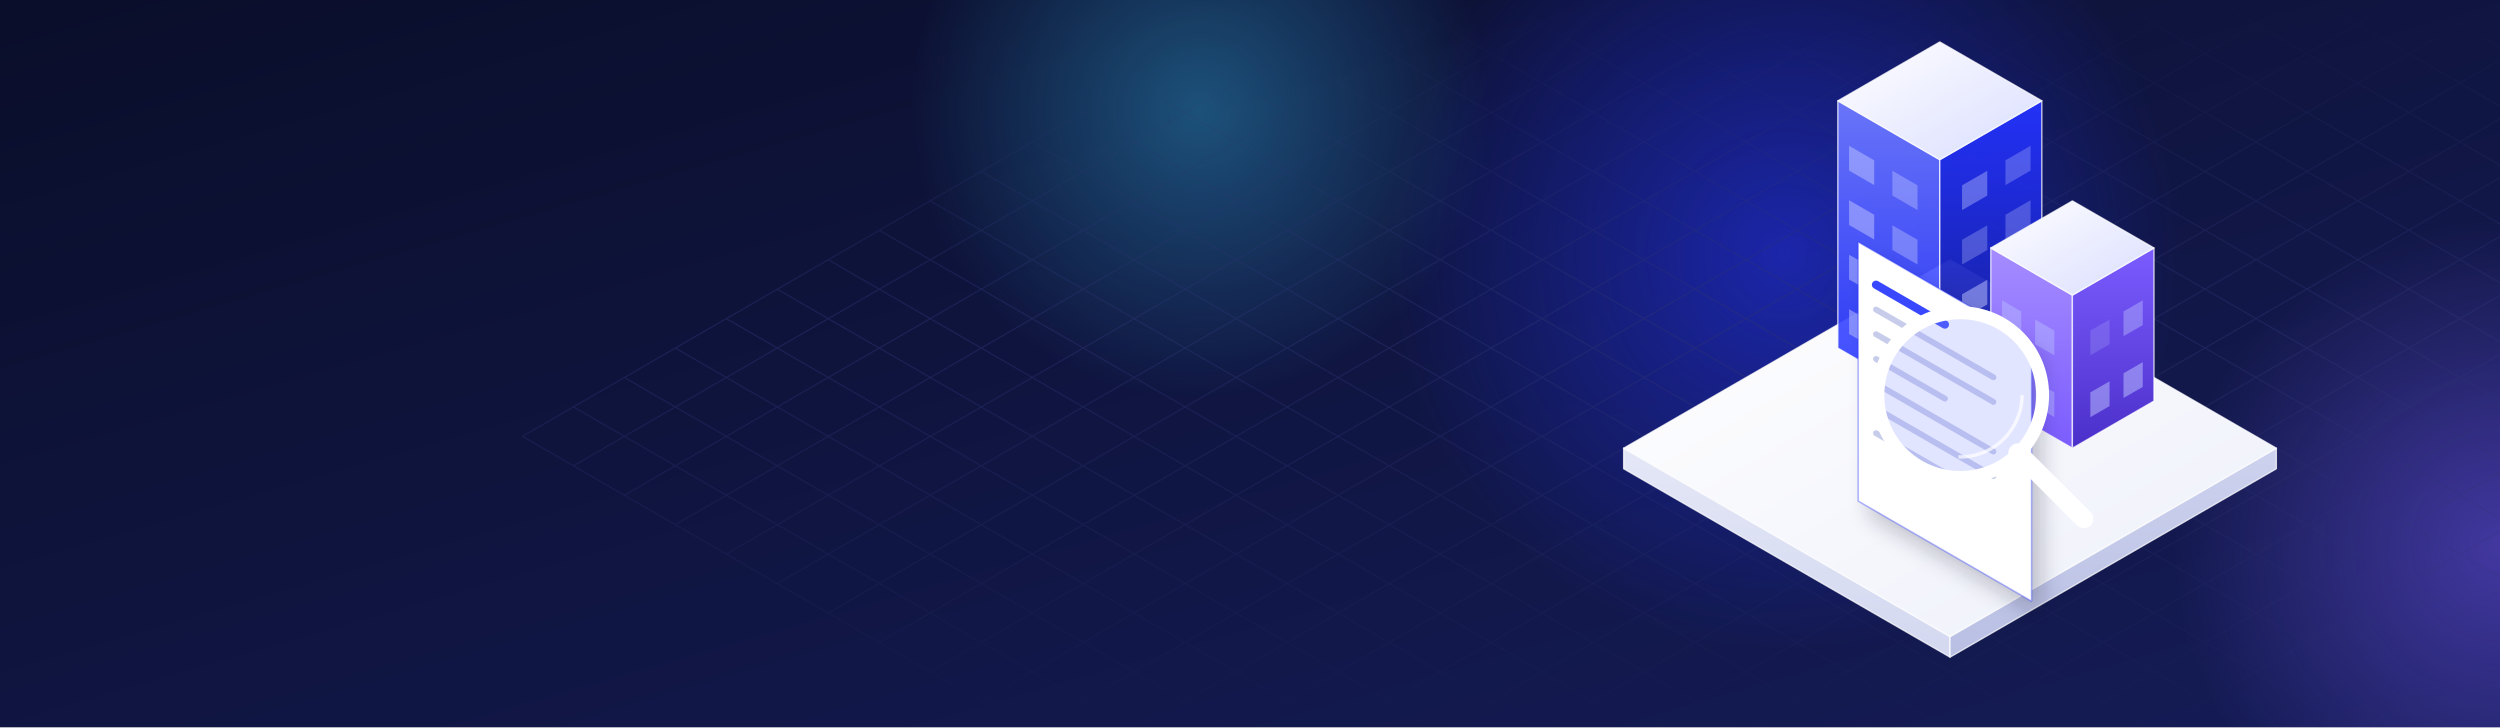
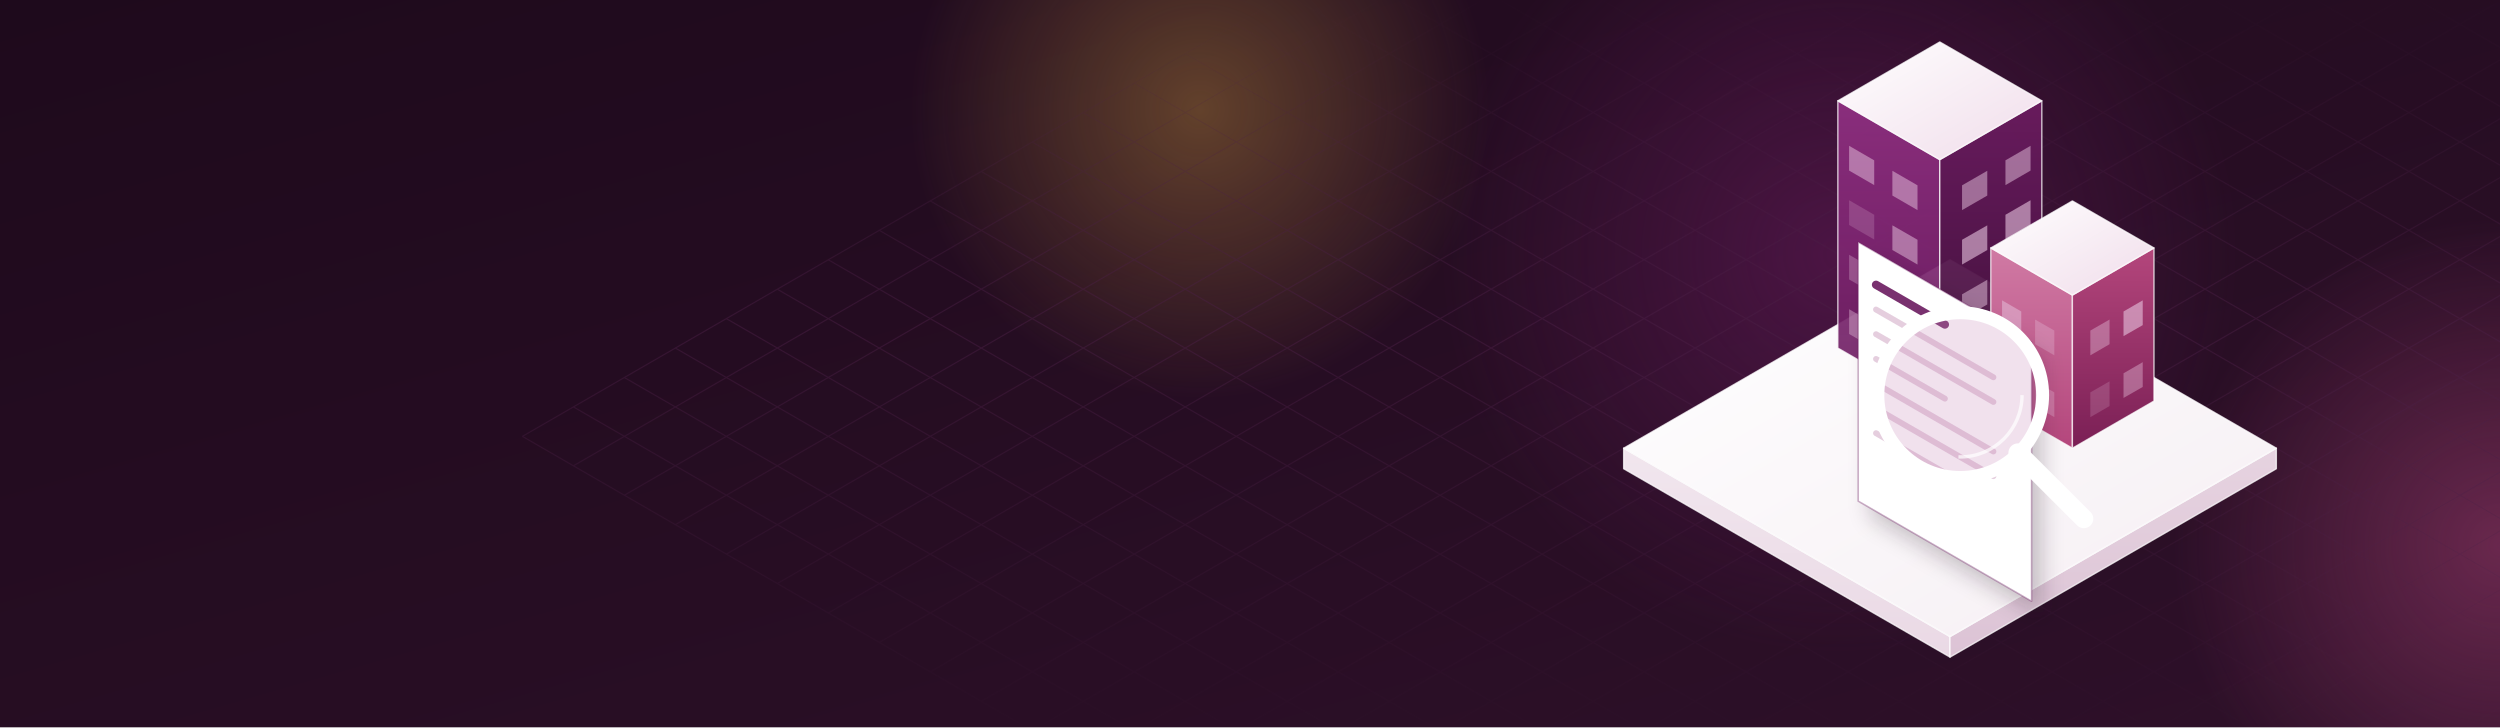
<svg xmlns="http://www.w3.org/2000/svg" viewBox="0 0 2200 640" preserveAspectRatio="xMidYMid slice">
  <defs>
    <linearGradient id="gBg" x1="0" y1="0" x2="1" y2="1">
-       <stop offset="0" stop-color="#0A0E2A" />
-       <stop offset="1" stop-color="#151C57" />
+       <stop offset="0" stop-color="#1E0A1C" />
+       <stop offset="1" stop-color="#2E1029" />
    </linearGradient>
    <radialGradient id="gB1">
-       <stop offset="0" stop-color="#2433FF" stop-opacity="0.55" />
-       <stop offset="1" stop-color="#2433FF" stop-opacity="0" />
+       <stop offset="0" stop-color="#6A1B5F" stop-opacity="0.55" />
+       <stop offset="1" stop-color="#6A1B5F" stop-opacity="0" />
    </radialGradient>
    <radialGradient id="gB2">
-       <stop offset="0" stop-color="#7B5CFF" stop-opacity="0.45" />
-       <stop offset="1" stop-color="#7B5CFF" stop-opacity="0" />
+       <stop offset="0" stop-color="#B4467C" stop-opacity="0.45" />
+       <stop offset="1" stop-color="#B4467C" stop-opacity="0" />
    </radialGradient>
    <radialGradient id="gB3">
-       <stop offset="0" stop-color="#38C6F4" stop-opacity="0.35" />
-       <stop offset="1" stop-color="#38C6F4" stop-opacity="0" />
+       <stop offset="0" stop-color="#D9A441" stop-opacity="0.35" />
+       <stop offset="1" stop-color="#D9A441" stop-opacity="0" />
    </radialGradient>
    <radialGradient id="gGlow">
-       <stop offset="0" stop-color="#8D98FF" stop-opacity=".55" />
-       <stop offset="1" stop-color="#8D98FF" stop-opacity="0" />
+       <stop offset="0" stop-color="#C98AB9" stop-opacity=".55" />
+       <stop offset="1" stop-color="#C98AB9" stop-opacity="0" />
    </radialGradient>
    <linearGradient id="gTop" x1="0" y1="0" x2="1" y2="1">
      <stop offset="0" stop-color="#FFFFFF" />
-       <stop offset="1" stop-color="#D9DDFF" />
+       <stop offset="1" stop-color="#F0DCEA" />
    </linearGradient>
    <linearGradient id="gLeft" x1="0" y1="0" x2="0" y2="1">
-       <stop offset="0" stop-color="#6E79FF" stop-opacity=".95" />
-       <stop offset="1" stop-color="#2433FF" stop-opacity=".9" />
+       <stop offset="0" stop-color="#8E2F80" stop-opacity=".95" />
+       <stop offset="1" stop-color="#6A1B5F" stop-opacity=".9" />
    </linearGradient>
    <linearGradient id="gRight" x1="0" y1="0" x2="0" y2="1">
-       <stop offset="0" stop-color="#2433FF" stop-opacity=".95" />
-       <stop offset="1" stop-color="#121A8F" stop-opacity=".95" />
+       <stop offset="0" stop-color="#6A1B5F" stop-opacity=".95" />
+       <stop offset="1" stop-color="#3E0F38" stop-opacity=".95" />
    </linearGradient>
    <linearGradient id="gLeftV" x1="0" y1="0" x2="0" y2="1">
-       <stop offset="0" stop-color="#A58CFF" />
-       <stop offset="1" stop-color="#7B5CFF" />
+       <stop offset="0" stop-color="#D07AA4" />
+       <stop offset="1" stop-color="#B4467C" />
    </linearGradient>
    <linearGradient id="gRightV" x1="0" y1="0" x2="0" y2="1">
-       <stop offset="0" stop-color="#7B5CFF" />
-       <stop offset="1" stop-color="#4B2FC9" />
+       <stop offset="0" stop-color="#B4467C" />
+       <stop offset="1" stop-color="#7A1F55" />
    </linearGradient>
    <linearGradient id="gLeftC" x1="0" y1="0" x2="0" y2="1">
-       <stop offset="0" stop-color="#8BE0FF" />
-       <stop offset="1" stop-color="#38C6F4" />
+       <stop offset="0" stop-color="#F0CF86" />
+       <stop offset="1" stop-color="#D9A441" />
    </linearGradient>
    <linearGradient id="gRightC" x1="0" y1="0" x2="0" y2="1">
-       <stop offset="0" stop-color="#38C6F4" />
-       <stop offset="1" stop-color="#1C8FC4" />
+       <stop offset="0" stop-color="#D9A441" />
+       <stop offset="1" stop-color="#A87A26" />
    </linearGradient>
    <linearGradient id="gLeftR" x1="0" y1="0" x2="0" y2="1">
-       <stop offset="0" stop-color="#FF8A6A" />
-       <stop offset="1" stop-color="#E8401C" />
+       <stop offset="0" stop-color="#F0CF86" />
+       <stop offset="1" stop-color="#D9A441" />
    </linearGradient>
    <linearGradient id="gRightR" x1="0" y1="0" x2="0" y2="1">
-       <stop offset="0" stop-color="#E8401C" />
-       <stop offset="1" stop-color="#A82A0E" />
+       <stop offset="0" stop-color="#D9A441" />
+       <stop offset="1" stop-color="#A87A26" />
    </linearGradient>
    <linearGradient id="gTopW" x1="0" y1="0" x2="1" y2="1">
      <stop offset="0" stop-color="#FFFFFF" />
-       <stop offset="1" stop-color="#EEF0FA" />
+       <stop offset="1" stop-color="#F5EEF3" />
    </linearGradient>
    <linearGradient id="gLeftW" x1="0" y1="0" x2="0" y2="1">
-       <stop offset="0" stop-color="#E4E7F6" />
-       <stop offset="1" stop-color="#D3D8F0" />
+       <stop offset="0" stop-color="#F1E6EE" />
+       <stop offset="1" stop-color="#EAD9E5" />
    </linearGradient>
    <linearGradient id="gRightW" x1="0" y1="0" x2="0" y2="1">
-       <stop offset="0" stop-color="#CDD2EE" />
-       <stop offset="1" stop-color="#B9BFE3" />
+       <stop offset="0" stop-color="#E6D3E0" />
+       <stop offset="1" stop-color="#DCC3D5" />
    </linearGradient>
    <linearGradient id="gFade" x1="0" y1="0" x2="0" y2="1">
      <stop offset="0" stop-color="#fff" stop-opacity="0" />
      <stop offset=".45" stop-color="#fff" stop-opacity="1" />
      <stop offset="1" stop-color="#fff" stop-opacity="0" />
    </linearGradient>
    <mask id="mGrid">
      <rect width="100%" height="100%" fill="url(#gFade)" />
    </mask>
    <filter id="fSoft" x="-50%" y="-50%" width="200%" height="200%">
      <feGaussianBlur stdDeviation="9" />
    </filter>
  </defs>
  <defs>
    <radialGradient id="gNode0" cx=".35" cy=".3">
      <stop offset="0" stop-color="#fff" />
-       <stop offset=".35" stop-color="#2433FF" />
-       <stop offset="1" stop-color="#121A8F" />
+       <stop offset=".35" stop-color="#6A1B5F" />
+       <stop offset="1" stop-color="#3E0F38" />
    </radialGradient>
    <radialGradient id="gNode1" cx=".35" cy=".3">
      <stop offset="0" stop-color="#fff" />
-       <stop offset=".35" stop-color="#7B5CFF" />
-       <stop offset="1" stop-color="#4B2FC9" />
+       <stop offset=".35" stop-color="#B4467C" />
+       <stop offset="1" stop-color="#7A1F55" />
    </radialGradient>
    <radialGradient id="gNode2" cx=".35" cy=".3">
      <stop offset="0" stop-color="#fff" />
-       <stop offset=".35" stop-color="#38C6F4" />
-       <stop offset="1" stop-color="#1C8FC4" />
+       <stop offset=".35" stop-color="#D9A441" />
+       <stop offset="1" stop-color="#A87A26" />
    </radialGradient>
  </defs>
  <rect width="100%" height="100%" fill="url(#gBg)" />
-   <circle cx="1570.2" cy="224" r="352" fill="url(#gB1)" />
+   <circle cx="1618.6" cy="224" r="352" fill="url(#gB1)" />
  <circle cx="2200" cy="480" r="288" fill="url(#gB2)" />
  <circle cx="1056" cy="96" r="256" fill="url(#gB3)" />
-   <g stroke="#2A3170" stroke-width="1" opacity="0.5" mask="url(#mGrid)">
+   <g stroke="#4A1E45" stroke-width="1" opacity="0.5" mask="url(#mGrid)">
    <line x1="1716" y1="-341.3" x2="459.7" y2="384" />
    <line x1="1716" y1="-341.3" x2="2972.3" y2="384" />
    <line x1="1760.9" y1="-315.4" x2="504.6" y2="409.9" />
    <line x1="1671.1" y1="-315.4" x2="2927.4" y2="409.9" />
    <line x1="1805.7" y1="-289.5" x2="549.4" y2="435.8" />
    <line x1="1626.3" y1="-289.5" x2="2882.6" y2="435.8" />
    <line x1="1850.6" y1="-263.6" x2="594.3" y2="461.7" />
    <line x1="1581.4" y1="-263.6" x2="2837.7" y2="461.7" />
    <line x1="1895.5" y1="-237.7" x2="639.2" y2="487.6" />
    <line x1="1536.5" y1="-237.7" x2="2792.8" y2="487.6" />
    <line x1="1940.3" y1="-211.8" x2="684" y2="513.5" />
    <line x1="1491.7" y1="-211.8" x2="2748" y2="513.5" />
    <line x1="1985.2" y1="-185.9" x2="728.9" y2="539.4" />
    <line x1="1446.8" y1="-185.9" x2="2703.1" y2="539.4" />
    <line x1="2030.1" y1="-160" x2="773.8" y2="565.3" />
    <line x1="1401.9" y1="-160" x2="2658.2" y2="565.3" />
    <line x1="2074.9" y1="-134.1" x2="818.6" y2="591.2" />
    <line x1="1357.1" y1="-134.1" x2="2613.4" y2="591.2" />
    <line x1="2119.8" y1="-108.2" x2="863.5" y2="617.1" />
    <line x1="1312.2" y1="-108.2" x2="2568.5" y2="617.1" />
    <line x1="2164.7" y1="-82.3" x2="908.4" y2="643" />
    <line x1="1267.3" y1="-82.3" x2="2523.6" y2="643" />
    <line x1="2209.6" y1="-56.4" x2="953.2" y2="669" />
    <line x1="1222.4" y1="-56.4" x2="2478.8" y2="669" />
    <line x1="2254.4" y1="-30.5" x2="998.1" y2="694.9" />
    <line x1="1177.6" y1="-30.5" x2="2433.9" y2="694.9" />
    <line x1="2299.3" y1="-4.6" x2="1043" y2="720.8" />
    <line x1="1132.7" y1="-4.6" x2="2389" y2="720.8" />
    <line x1="2344.2" y1="21.3" x2="1087.8" y2="746.7" />
    <line x1="1087.8" y1="21.3" x2="2344.2" y2="746.7" />
    <line x1="2389" y1="47.2" x2="1132.7" y2="772.6" />
    <line x1="1043" y1="47.2" x2="2299.3" y2="772.6" />
    <line x1="2433.9" y1="73.1" x2="1177.6" y2="798.5" />
    <line x1="998.1" y1="73.1" x2="2254.4" y2="798.5" />
    <line x1="2478.8" y1="99" x2="1222.4" y2="824.4" />
    <line x1="953.2" y1="99" x2="2209.6" y2="824.4" />
    <line x1="2523.6" y1="125" x2="1267.3" y2="850.3" />
    <line x1="908.4" y1="125" x2="2164.7" y2="850.3" />
    <line x1="2568.5" y1="150.9" x2="1312.2" y2="876.2" />
    <line x1="863.5" y1="150.9" x2="2119.8" y2="876.2" />
    <line x1="2613.4" y1="176.8" x2="1357.1" y2="902.1" />
    <line x1="818.6" y1="176.8" x2="2074.9" y2="902.1" />
    <line x1="2658.2" y1="202.7" x2="1401.9" y2="928" />
    <line x1="773.8" y1="202.7" x2="2030.1" y2="928" />
    <line x1="2703.1" y1="228.6" x2="1446.8" y2="953.9" />
    <line x1="728.9" y1="228.6" x2="1985.2" y2="953.9" />
    <line x1="2748" y1="254.5" x2="1491.7" y2="979.8" />
    <line x1="684" y1="254.5" x2="1940.3" y2="979.8" />
    <line x1="2792.8" y1="280.4" x2="1536.5" y2="1005.7" />
    <line x1="639.2" y1="280.4" x2="1895.5" y2="1005.7" />
    <line x1="2837.7" y1="306.3" x2="1581.4" y2="1031.6" />
    <line x1="594.3" y1="306.3" x2="1850.6" y2="1031.6" />
    <line x1="2882.6" y1="332.2" x2="1626.3" y2="1057.5" />
    <line x1="549.4" y1="332.2" x2="1805.7" y2="1057.5" />
    <line x1="2927.4" y1="358.1" x2="1671.1" y2="1083.4" />
    <line x1="504.6" y1="358.1" x2="1760.9" y2="1083.4" />
    <line x1="2972.3" y1="384" x2="1716" y2="1109.3" />
    <line x1="459.7" y1="384" x2="1716" y2="1109.3" />
  </g>
  <g>
    <polygon points="1428.8,412.5 1716,578.3 1716,560.2 1428.8,394.4" fill="url(#gLeftW)" stroke="rgba(255,255,255,.75)" stroke-width="1.2" stroke-linejoin="round" />
    <polygon points="2003.2,412.5 1716,578.3 1716,560.2 2003.2,394.4" fill="url(#gRightW)" stroke="rgba(255,255,255,.75)" stroke-width="1.2" stroke-linejoin="round" />
    <polygon points="1716,228.6 2003.2,394.4 1716,560.2 1428.8,394.4" fill="url(#gTopW)" stroke="rgba(255,255,255,.75)" stroke-width="1.2" stroke-linejoin="round" />
  </g>
  <g>
    <polygon points="1617.3,306.3 1707,358.1 1707,140.5 1617.3,88.7" fill="url(#gLeft)" stroke="rgba(255,255,255,.75)" stroke-width="1.2" stroke-linejoin="round" />
    <polygon points="1796.8,306.3 1707,358.1 1707,140.5 1796.8,88.7" fill="url(#gRight)" stroke="rgba(255,255,255,.75)" stroke-width="1.2" stroke-linejoin="round" />
    <polygon points="1707,36.9 1796.8,88.7 1707,140.5 1617.3,88.7" fill="url(#gTop)" stroke="rgba(255,255,255,.75)" stroke-width="1.2" stroke-linejoin="round" />
-     <polygon points="1627.2,293.9 1649.3,306.6 1649.3,284.9 1627.2,272.1" fill="#BFC6FF" opacity="0.5" />
-     <polygon points="1665.3,315.9 1687.4,328.6 1687.4,306.9 1665.3,294.1" fill="#BFC6FF" opacity="0.2" />
-     <polygon points="1786.9,293.9 1764.8,306.6 1764.8,284.9 1786.9,272.1" fill="#BFC6FF" opacity="0.6" />
-     <polygon points="1748.8,315.9 1726.6,328.6 1726.6,306.9 1748.8,294.1" fill="#BFC6FF" opacity="0.2" />
-     <polygon points="1627.2,245.9 1649.3,258.7 1649.3,236.9 1627.2,224.2" fill="#BFC6FF" opacity="0.5" />
-     <polygon points="1665.3,267.9 1687.4,280.7 1687.4,259 1665.3,246.2" fill="#BFC6FF" opacity="0.4" />
-     <polygon points="1786.9,245.9 1764.8,258.7 1764.8,236.9 1786.9,224.2" fill="#BFC6FF" opacity="0.4" />
-     <polygon points="1748.8,267.9 1726.6,280.7 1726.6,259 1748.8,246.2" fill="#BFC6FF" opacity="0.5" />
-     <polygon points="1627.2,198 1649.3,210.8 1649.3,189 1627.2,176.2" fill="#BFC6FF" opacity="0.5" />
-     <polygon points="1665.3,220 1687.4,232.8 1687.4,211 1665.3,198.3" fill="#BFC6FF" opacity="0.4" />
-     <polygon points="1786.9,198 1764.8,210.8 1764.8,189 1786.9,176.2" fill="#BFC6FF" opacity="0.3" />
-     <polygon points="1748.8,220 1726.6,232.8 1726.6,211 1748.8,198.3" fill="#BFC6FF" opacity="0.3" />
-     <polygon points="1627.2,150.1 1649.3,162.9 1649.3,141.1 1627.2,128.3" fill="#BFC6FF" opacity="0.5" />
-     <polygon points="1665.3,172.1 1687.4,184.9 1687.4,163.1 1665.3,150.3" fill="#BFC6FF" opacity="0.4" />
-     <polygon points="1786.9,150.1 1764.8,162.9 1764.8,141.1 1786.9,128.3" fill="#BFC6FF" opacity="0.3" />
-     <polygon points="1748.8,172.1 1726.6,184.9 1726.6,163.1 1748.8,150.3" fill="#BFC6FF" opacity="0.4" />
+     <polygon points="1627.2,293.9 1649.3,306.6 1649.3,284.9 1627.2,272.1" fill="#E6C3DD" opacity="0.4" />
+     <polygon points="1665.3,315.9 1687.4,328.6 1687.4,306.9 1665.3,294.1" fill="#E6C3DD" opacity="0.5" />
+     <polygon points="1786.9,293.9 1764.8,306.6 1764.8,284.9 1786.9,272.1" fill="#E6C3DD" opacity="0.5" />
+     <polygon points="1748.8,315.9 1726.6,328.6 1726.6,306.9 1748.8,294.1" fill="#E6C3DD" opacity="0.4" />
+     <polygon points="1627.2,245.9 1649.3,258.7 1649.3,236.9 1627.2,224.2" fill="#E6C3DD" opacity="0.3" />
+     <polygon points="1665.3,267.9 1687.4,280.7 1687.4,259 1665.3,246.2" fill="#E6C3DD" opacity="0.6" />
+     <polygon points="1786.9,245.9 1764.8,258.7 1764.8,236.9 1786.9,224.2" fill="#E6C3DD" opacity="0.2" />
+     <polygon points="1748.8,267.9 1726.6,280.7 1726.6,259 1748.8,246.2" fill="#E6C3DD" opacity="0.5" />
+     <polygon points="1627.2,198 1649.3,210.8 1649.3,189 1627.2,176.2" fill="#E6C3DD" opacity="0.2" />
+     <polygon points="1665.3,220 1687.4,232.8 1687.4,211 1665.3,198.3" fill="#E6C3DD" opacity="0.5" />
+     <polygon points="1786.9,198 1764.8,210.8 1764.8,189 1786.9,176.2" fill="#E6C3DD" opacity="0.6" />
+     <polygon points="1748.8,220 1726.6,232.8 1726.6,211 1748.8,198.3" fill="#E6C3DD" opacity="0.6" />
+     <polygon points="1627.2,150.1 1649.3,162.9 1649.3,141.1 1627.2,128.3" fill="#E6C3DD" opacity="0.5" />
+     <polygon points="1665.3,172.1 1687.4,184.9 1687.4,163.1 1665.3,150.3" fill="#E6C3DD" opacity="0.5" />
+     <polygon points="1786.9,150.1 1764.8,162.9 1764.8,141.1 1786.9,128.3" fill="#E6C3DD" opacity="0.5" />
+     <polygon points="1748.8,172.1 1726.6,184.9 1726.6,163.1 1748.8,150.3" fill="#E6C3DD" opacity="0.5" />
  </g>
  <g>
    <polygon points="1751.9,352.9 1823.7,394.4 1823.7,259.7 1751.9,218.2" fill="url(#gLeftV)" stroke="rgba(255,255,255,.75)" stroke-width="1.2" stroke-linejoin="round" />
    <polygon points="1895.5,352.9 1823.7,394.4 1823.7,259.7 1895.5,218.2" fill="url(#gRightV)" stroke="rgba(255,255,255,.75)" stroke-width="1.2" stroke-linejoin="round" />
    <polygon points="1823.7,176.8 1895.5,218.2 1823.7,259.7 1751.9,218.2" fill="url(#gTop)" stroke="rgba(255,255,255,.75)" stroke-width="1.2" stroke-linejoin="round" />
-     <polygon points="1761.8,340.5 1778.7,350.2 1778.7,328.5 1761.8,318.7" fill="#BFC6FF" opacity="0.3" />
-     <polygon points="1790.9,357.3 1807.8,367.1 1807.8,345.3 1790.9,335.6" fill="#BFC6FF" opacity="0.4" />
-     <polygon points="1885.6,340.5 1868.7,350.2 1868.7,328.5 1885.6,318.7" fill="#BFC6FF" opacity="0.5" />
-     <polygon points="1856.4,357.3 1839.5,367.1 1839.5,345.3 1856.4,335.6" fill="#BFC6FF" opacity="0.5" />
-     <polygon points="1761.8,286.1 1778.7,295.8 1778.7,274.1 1761.8,264.3" fill="#BFC6FF" opacity="0.4" />
-     <polygon points="1790.9,302.9 1807.8,312.7 1807.8,290.9 1790.9,281.2" fill="#BFC6FF" opacity="0.4" />
-     <polygon points="1885.6,286.1 1868.7,295.8 1868.7,274.1 1885.6,264.3" fill="#BFC6FF" opacity="0.4" />
-     <polygon points="1856.4,302.9 1839.5,312.7 1839.5,290.9 1856.4,281.2" fill="#BFC6FF" opacity="0.2" />
-   </g>
-   <g>
-     <polygon points="1635.2,441 1787.8,529.1 1787.8,301.1 1635.2,213" fill="#0A0E2A" opacity=".22" transform="translate(10,14)" filter="url(#fSoft)" />
-     <polygon points="1635.2,441 1787.8,529.1 1787.8,301.1 1635.2,213" fill="#FFFFFF" stroke="rgba(36,51,255,.35)" stroke-width="1.4" stroke-linejoin="round" />
-     <line x1="1650.9" y1="250.6" x2="1711.5" y2="285.6" stroke="#2433FF" stroke-width="7.3" stroke-linecap="round" opacity=".9" />
-     <line x1="1650.9" y1="272.4" x2="1754.2" y2="332" stroke="#B9BFE6" stroke-width="5.2" stroke-linecap="round" opacity=".8" />
-     <line x1="1650.9" y1="294.1" x2="1754.2" y2="353.7" stroke="#B9BFE6" stroke-width="5.2" stroke-linecap="round" opacity=".8" />
-     <line x1="1650.9" y1="315.9" x2="1711.5" y2="350.8" stroke="#B9BFE6" stroke-width="5.2" stroke-linecap="round" opacity=".8" />
-     <line x1="1650.9" y1="337.6" x2="1754.2" y2="397.3" stroke="#B9BFE6" stroke-width="5.2" stroke-linecap="round" opacity=".8" />
-     <line x1="1650.9" y1="359.4" x2="1754.2" y2="419" stroke="#B9BFE6" stroke-width="5.2" stroke-linecap="round" opacity=".8" />
-     <line x1="1650.9" y1="381.2" x2="1711.5" y2="416.1" stroke="#B9BFE6" stroke-width="5.2" stroke-linecap="round" opacity=".8" />
-   </g>
-   <g>
-     <circle cx="1725" cy="347.7" r="72.5" fill="rgba(141,152,255,.25)" stroke="#fff" stroke-width="11.4" />
+     <polygon points="1761.8,340.5 1778.7,350.2 1778.7,328.5 1761.8,318.7" fill="#E6C3DD" opacity="0.6" />
+     <polygon points="1790.9,357.3 1807.8,367.1 1807.8,345.3 1790.9,335.6" fill="#E6C3DD" opacity="0.3" />
+     <polygon points="1885.6,340.5 1868.7,350.2 1868.7,328.5 1885.6,318.7" fill="#E6C3DD" opacity="0.4" />
+     <polygon points="1856.4,357.3 1839.5,367.1 1839.5,345.3 1856.4,335.6" fill="#E6C3DD" opacity="0.2" />
+     <polygon points="1761.8,286.1 1778.7,295.8 1778.7,274.1 1761.8,264.3" fill="#E6C3DD" opacity="0.5" />
+     <polygon points="1790.9,302.9 1807.8,312.7 1807.8,290.9 1790.9,281.2" fill="#E6C3DD" opacity="0.3" />
+     <polygon points="1885.6,286.1 1868.7,295.8 1868.7,274.1 1885.6,264.3" fill="#E6C3DD" opacity="0.6" />
+     <polygon points="1856.4,302.9 1839.5,312.7 1839.5,290.9 1856.4,281.2" fill="#E6C3DD" opacity="0.4" />
+   </g>
+   <g>
+     <polygon points="1635.2,441 1787.8,529.1 1787.8,301.1 1635.2,213" fill="#1E0A1C" opacity=".22" transform="translate(10,14)" filter="url(#fSoft)" />
+     <polygon points="1635.2,441 1787.8,529.1 1787.8,301.1 1635.2,213" fill="#FFFFFF" stroke="rgba(106,27,95,.35)" stroke-width="1.4" stroke-linejoin="round" />
+     <line x1="1650.9" y1="250.6" x2="1711.5" y2="285.6" stroke="#6A1B5F" stroke-width="7.3" stroke-linecap="round" opacity=".9" />
+     <line x1="1650.9" y1="272.4" x2="1754.2" y2="332" stroke="#DEC2D6" stroke-width="5.2" stroke-linecap="round" opacity=".8" />
+     <line x1="1650.9" y1="294.1" x2="1754.2" y2="353.7" stroke="#DEC2D6" stroke-width="5.2" stroke-linecap="round" opacity=".8" />
+     <line x1="1650.9" y1="315.9" x2="1711.5" y2="350.8" stroke="#DEC2D6" stroke-width="5.2" stroke-linecap="round" opacity=".8" />
+     <line x1="1650.9" y1="337.6" x2="1754.2" y2="397.3" stroke="#DEC2D6" stroke-width="5.2" stroke-linecap="round" opacity=".8" />
+     <line x1="1650.9" y1="359.4" x2="1754.2" y2="419" stroke="#DEC2D6" stroke-width="5.2" stroke-linecap="round" opacity=".8" />
+     <line x1="1650.9" y1="381.2" x2="1711.5" y2="416.1" stroke="#DEC2D6" stroke-width="5.2" stroke-linecap="round" opacity=".8" />
+   </g>
+   <g>
+     <circle cx="1725" cy="347.7" r="72.5" fill="rgba(201,138,185,.25)" stroke="#fff" stroke-width="11.4" />
    <line x1="1775.7" y1="398.5" x2="1833.8" y2="456.5" stroke="#fff" stroke-width="16.6" stroke-linecap="round" />
    <circle cx="1725" cy="347.7" r="54.4" fill="none" stroke="#fff" stroke-width="3" opacity=".7" stroke-dasharray="87 999" />
  </g>
</svg>
